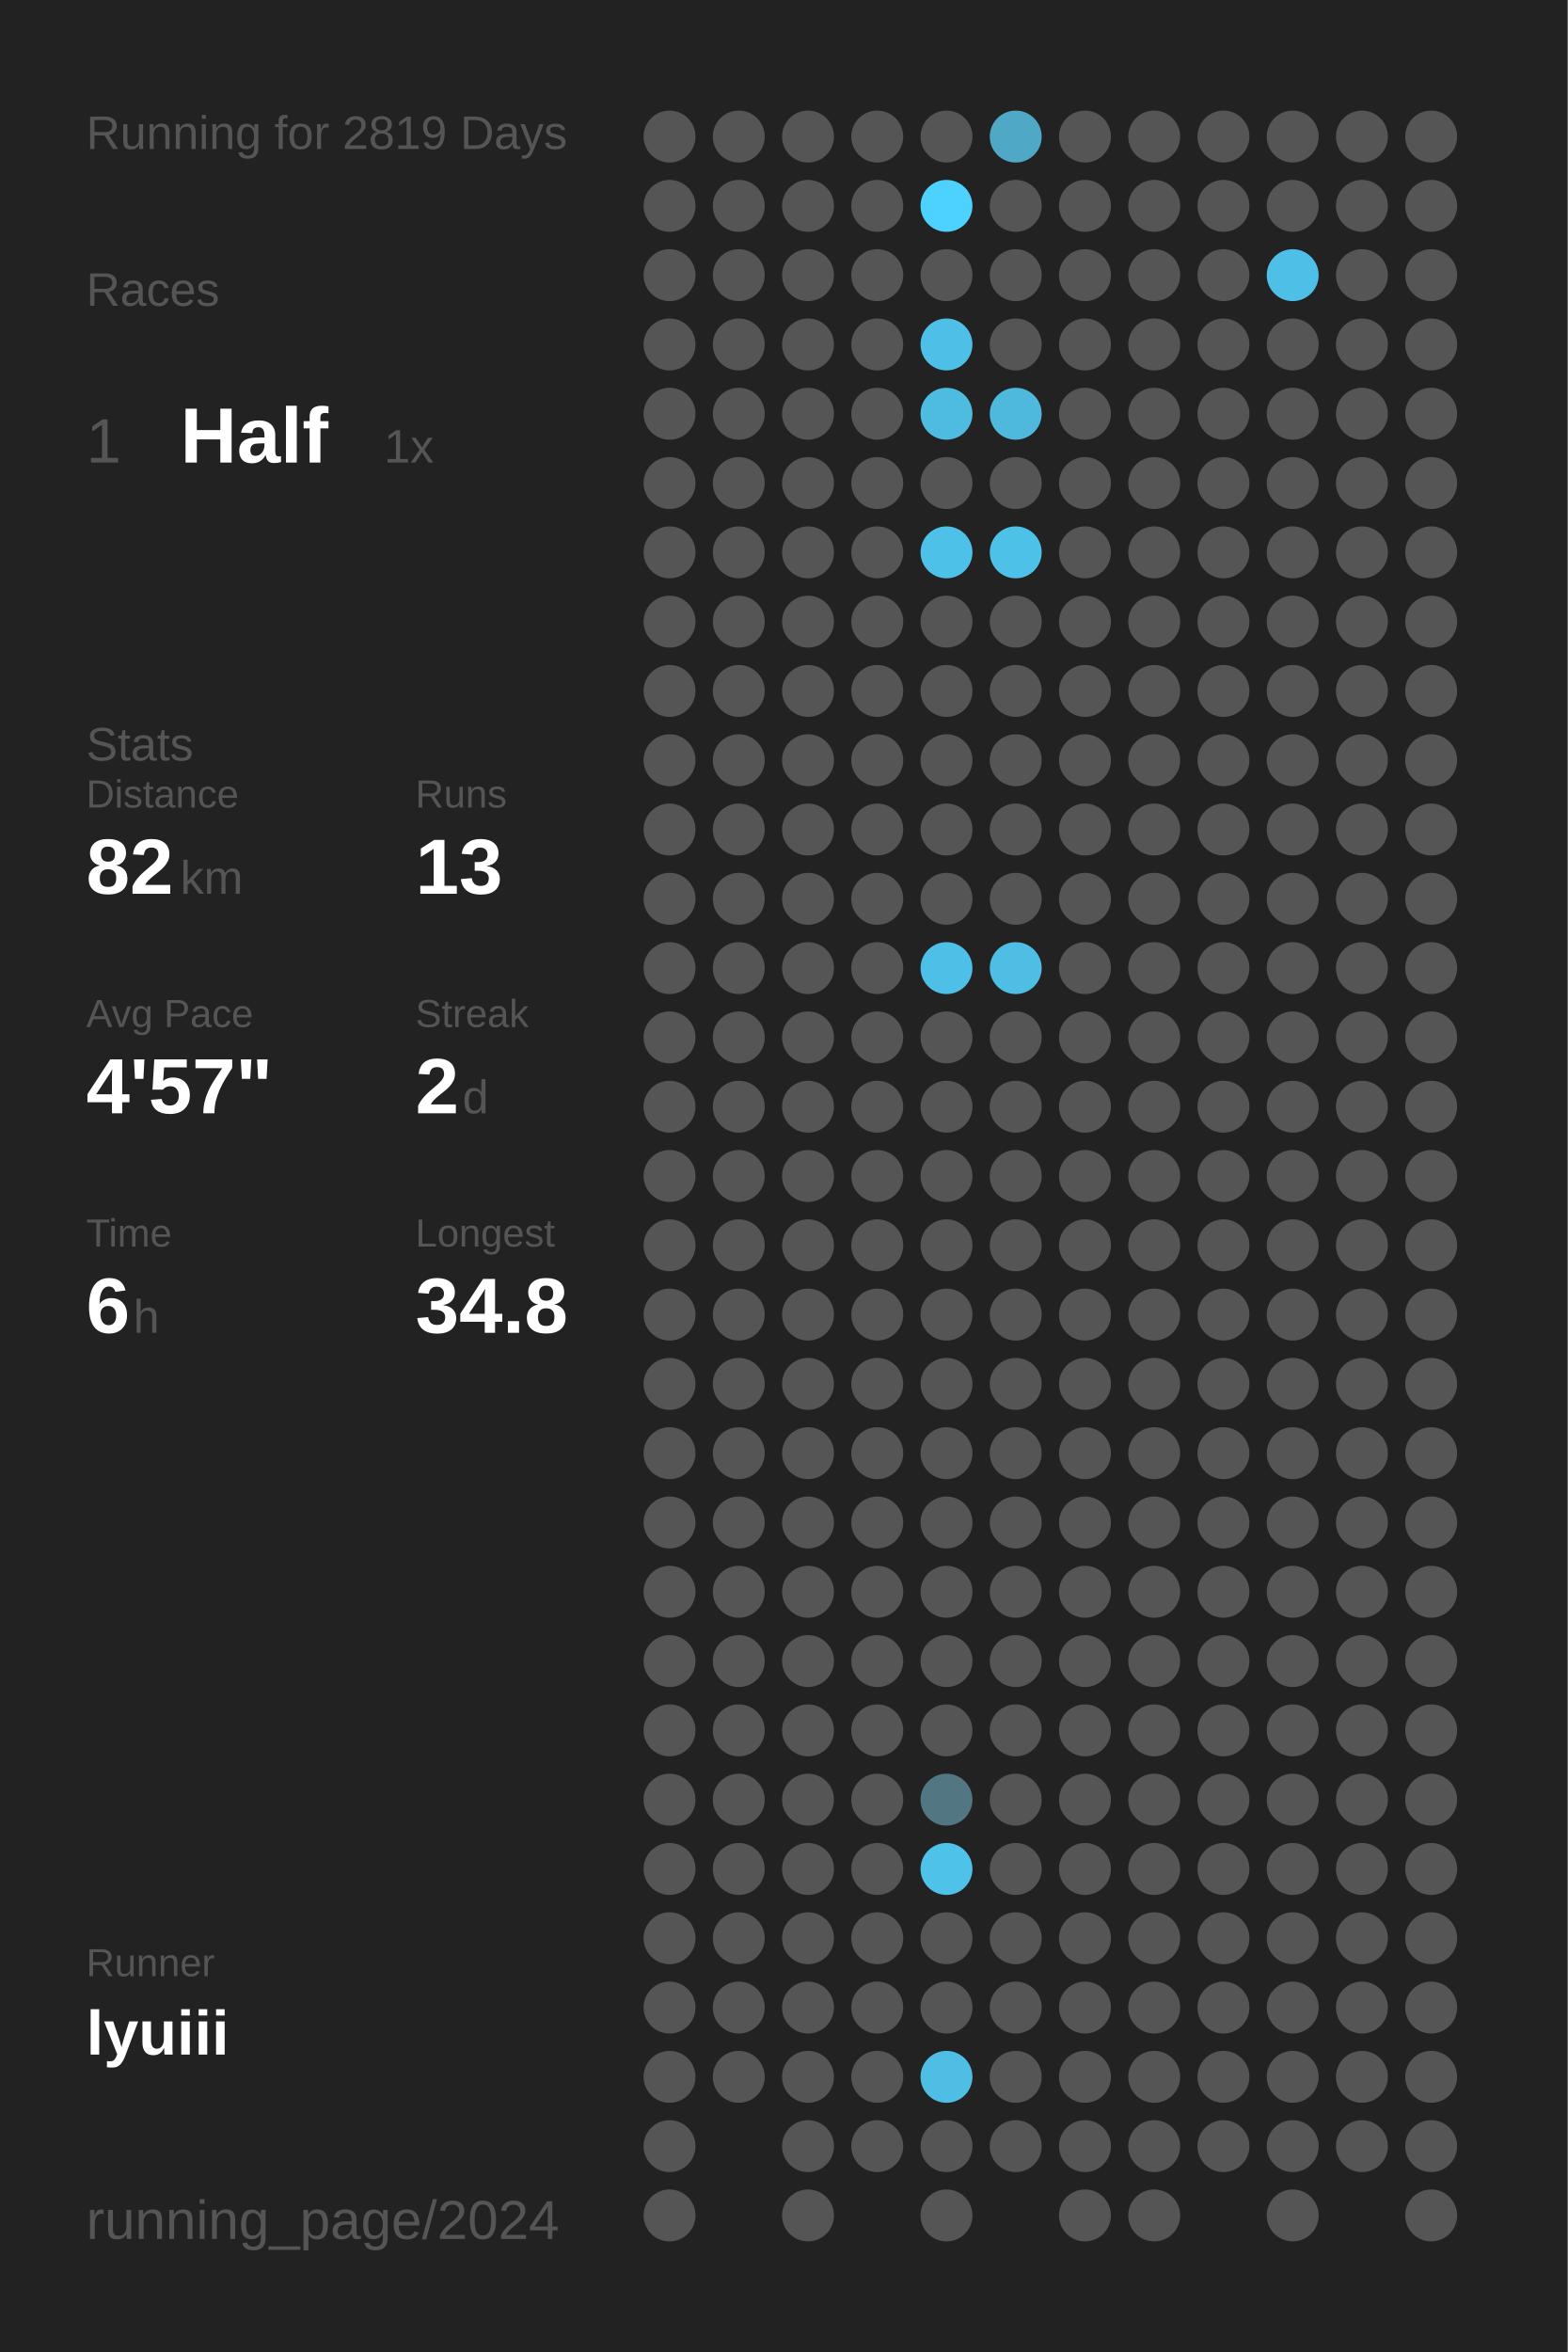
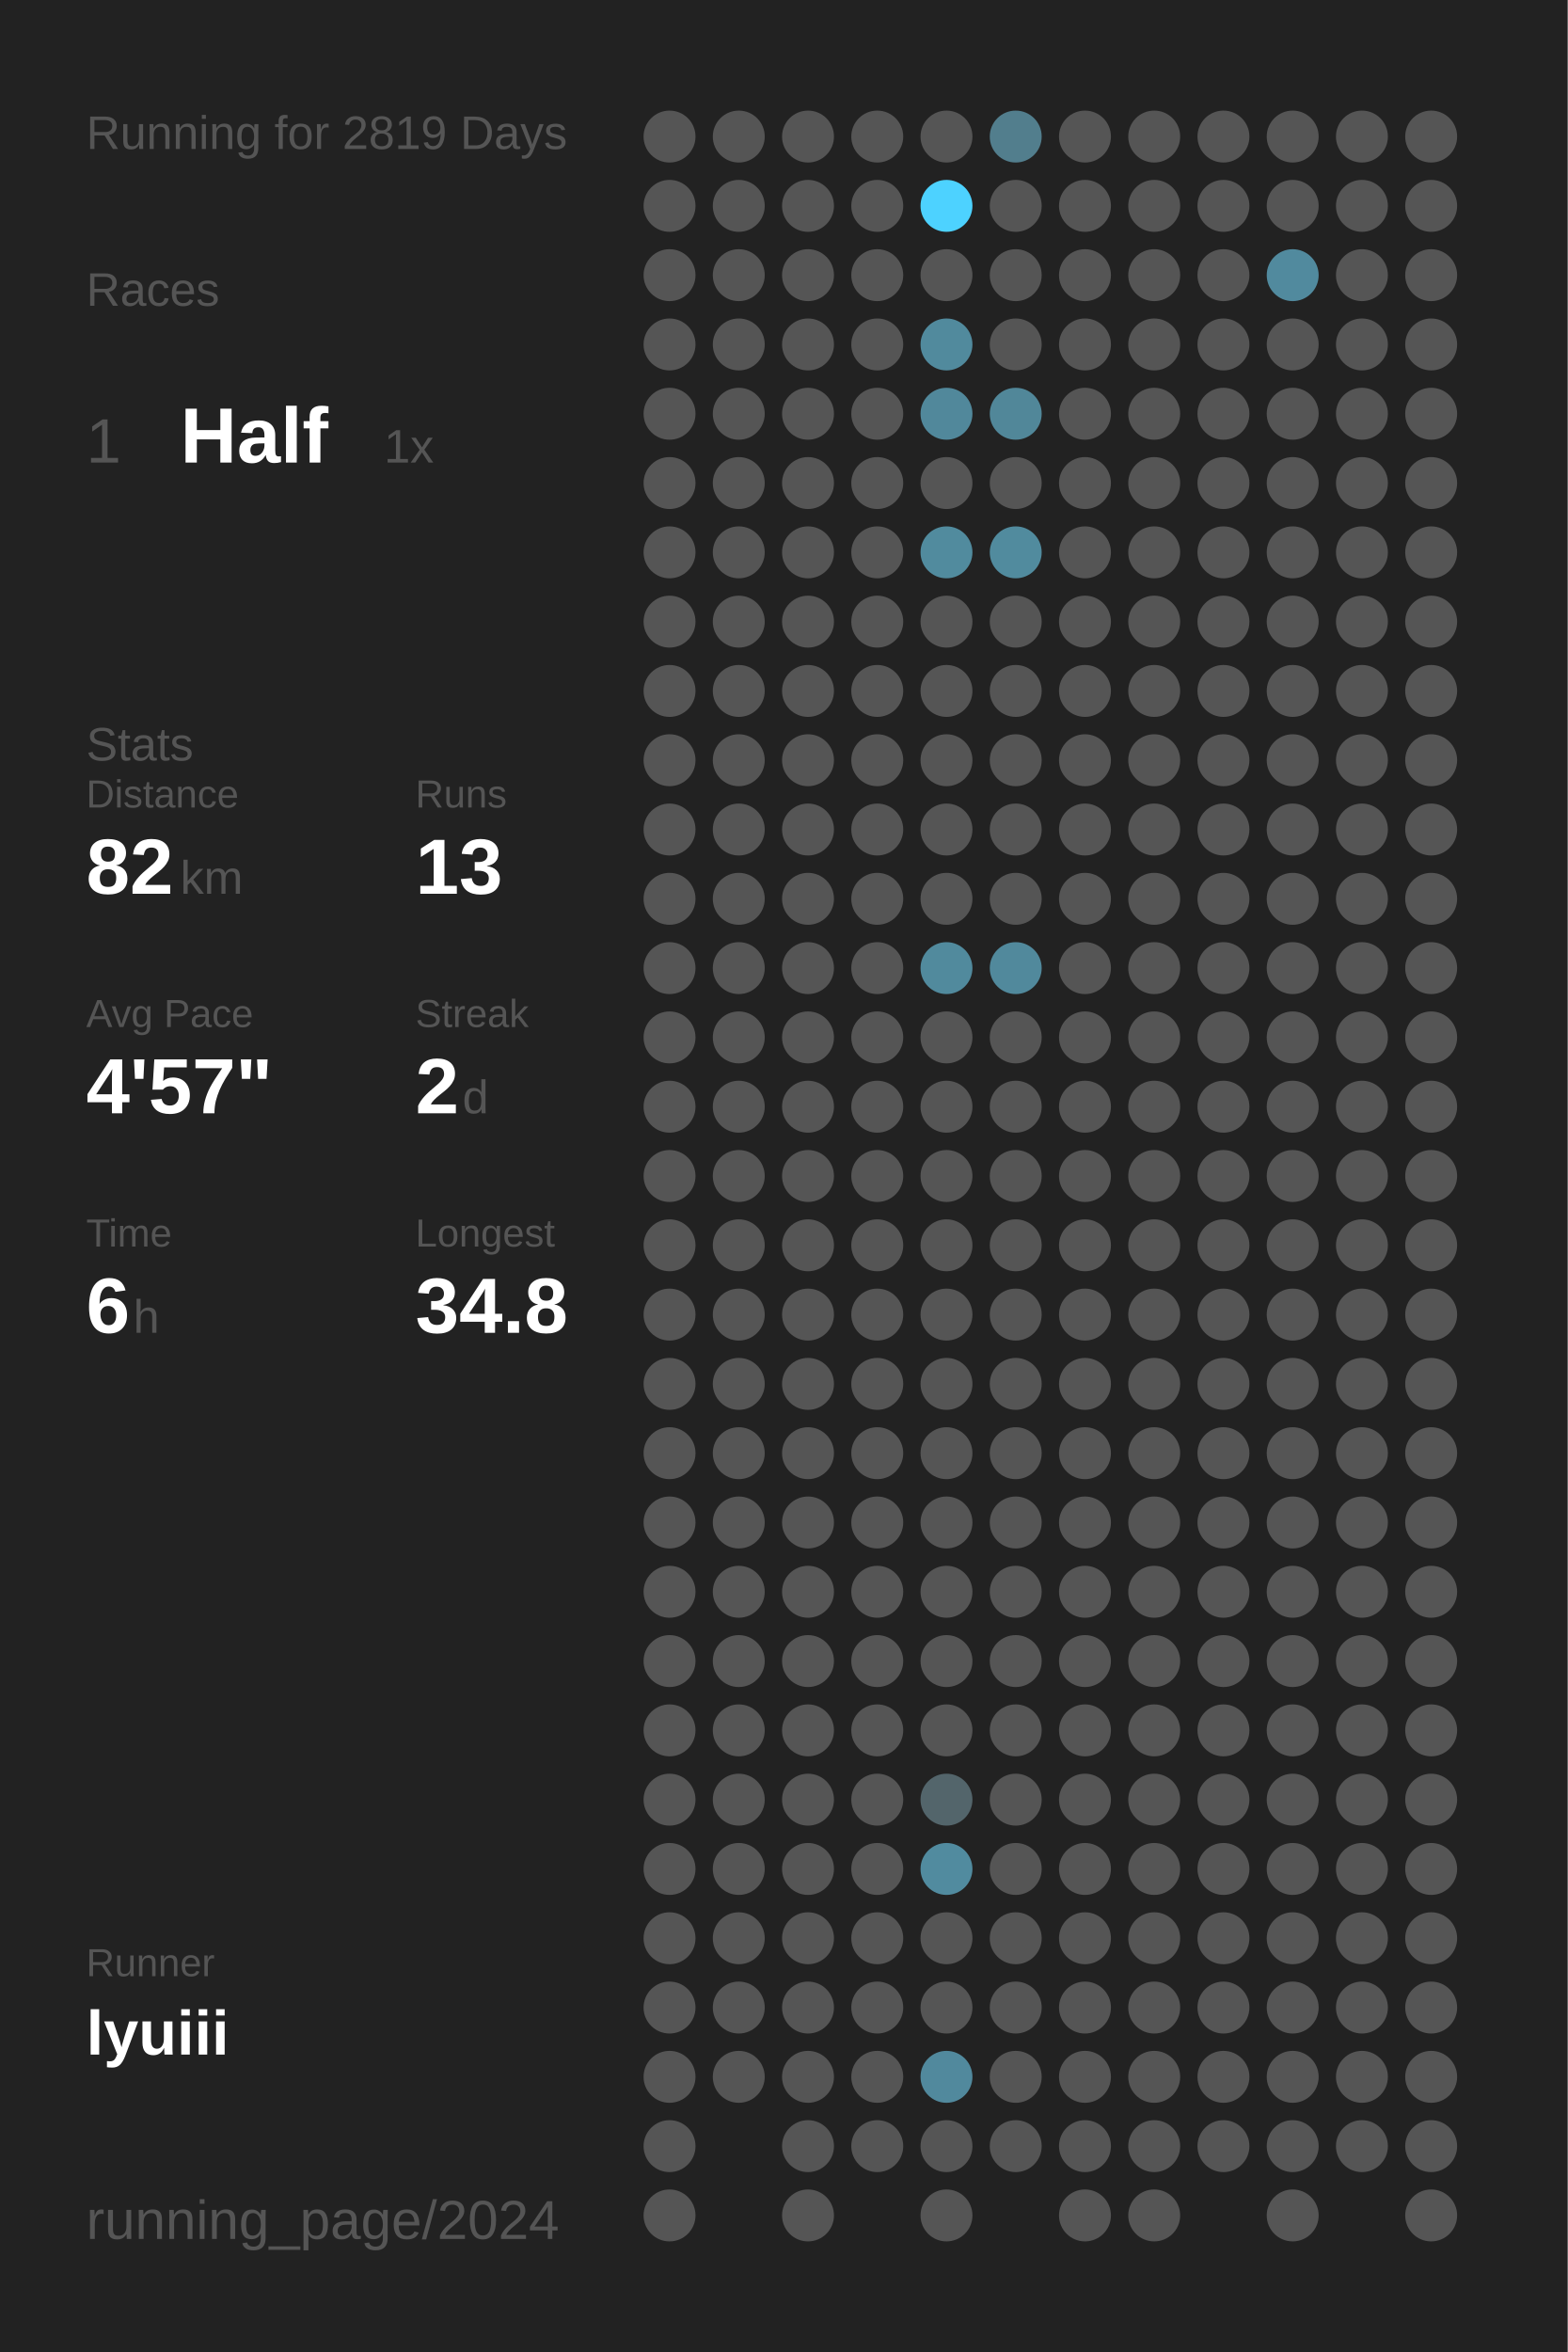
<svg xmlns="http://www.w3.org/2000/svg" baseProfile="full" height="300mm" version="1.1" viewBox="0,0,200,300" width="200mm">
  <defs />
  <rect fill="#222222" height="300" width="200" x="0" y="0" />
  <text fill="#555555" style="font-size:6px; font-family:Arial;" x="11" y="19">Running for 2819 Days</text>
  <text fill="#555555" style="font-size:6px; font-family:Arial;" x="11" y="39">Races</text>
  <text fill="#555555" style="font-size:8px; font-family:Arial;" x="11" y="59">1</text>
  <text fill="#FFFFFF" style="font-size:10px; font-family:Arial; font-weight:bold;" x="23" y="59">Half</text>
  <text fill="#555555" style="font-size:6px; font-family:Arial;" x="49" y="59">1x</text>
  <text fill="#555555" style="font-size:6px; font-family:Arial;" x="11" y="97">Stats</text>
  <text fill="#555555" style="font-size:5px; font-family:Arial;" x="11" y="103">Distance</text>
  <text fill="#FFFFFF" style="font-size:10px; font-family:Arial; font-weight:bold;" x="11" y="114">82</text>
  <text fill="#555555" style="font-size:6px; font-family:Arial;" x="23" y="114">km</text>
  <text fill="#555555" style="font-size:5px; font-family:Arial;" x="53" y="103">Runs</text>
  <text fill="#FFFFFF" style="font-size:10px; font-family:Arial; font-weight:bold;" x="53" y="114">13</text>
  <text fill="#555555" style="font-size:5px; font-family:Arial;" x="11" y="131">Avg Pace</text>
  <text fill="#FFFFFF" style="font-size:10px; font-family:Arial; font-weight:bold;" x="11" y="142">4'57"</text>
  <text fill="#555555" style="font-size:5px; font-family:Arial;" x="53" y="131">Streak</text>
  <text fill="#FFFFFF" style="font-size:10px; font-family:Arial; font-weight:bold;" x="53" y="142">2</text>
  <text fill="#555555" style="font-size:6px; font-family:Arial;" x="59" y="142">d</text>
  <text fill="#555555" style="font-size:5px; font-family:Arial;" x="11" y="159">Time</text>
  <text fill="#FFFFFF" style="font-size:10px; font-family:Arial; font-weight:bold;" x="11" y="170">6</text>
  <text fill="#555555" style="font-size:6px; font-family:Arial;" x="17" y="170">h</text>
  <text fill="#555555" style="font-size:5px; font-family:Arial;" x="53" y="159">Longest</text>
  <text fill="#FFFFFF" style="font-size:10px; font-family:Arial; font-weight:bold;" x="53" y="170">34.8</text>
  <text fill="#555555" style="font-size:5px; font-family:Arial;" x="11" y="252.065">Runner</text>
  <text fill="#FFFFFF" style="font-size:8px; font-family:Arial; font-weight:bold;" x="11" y="262.065">lyuiii</text>
  <text fill="#555555" style="font-size:7px; font-family:Arial;" x="11" y="285.581">running_page/2024</text>
  <circle cx="85.417" cy="17.419" fill="#555555" r="3.312" />
  <circle cx="85.417" cy="26.258" fill="#555555" r="3.312" />
  <circle cx="85.417" cy="35.097" fill="#555555" r="3.312" />
  <circle cx="85.417" cy="43.935" fill="#555555" r="3.312" />
  <circle cx="85.417" cy="52.774" fill="#555555" r="3.312" />
  <circle cx="85.417" cy="61.613" fill="#555555" r="3.312" />
  <circle cx="85.417" cy="70.452" fill="#555555" r="3.312" />
  <circle cx="85.417" cy="79.29" fill="#555555" r="3.312" />
  <circle cx="85.417" cy="88.129" fill="#555555" r="3.312" />
  <circle cx="85.417" cy="96.968" fill="#555555" r="3.312" />
  <circle cx="85.417" cy="105.806" fill="#555555" r="3.312" />
  <circle cx="85.417" cy="114.645" fill="#555555" r="3.312" />
  <circle cx="85.417" cy="123.484" fill="#555555" r="3.312" />
  <circle cx="85.417" cy="132.323" fill="#555555" r="3.312" />
  <circle cx="85.417" cy="141.161" fill="#555555" r="3.312" />
  <circle cx="85.417" cy="150" fill="#555555" r="3.312" />
  <circle cx="85.417" cy="158.839" fill="#555555" r="3.312" />
  <circle cx="85.417" cy="167.677" fill="#555555" r="3.312" />
  <circle cx="85.417" cy="176.516" fill="#555555" r="3.312" />
  <circle cx="85.417" cy="185.355" fill="#555555" r="3.312" />
  <circle cx="85.417" cy="194.194" fill="#555555" r="3.312" />
  <circle cx="85.417" cy="203.032" fill="#555555" r="3.312" />
  <circle cx="85.417" cy="211.871" fill="#555555" r="3.312" />
  <circle cx="85.417" cy="220.71" fill="#555555" r="3.312" />
  <circle cx="85.417" cy="229.548" fill="#555555" r="3.312" />
  <circle cx="85.417" cy="238.387" fill="#555555" r="3.312" />
  <circle cx="85.417" cy="247.226" fill="#555555" r="3.312" />
  <circle cx="85.417" cy="256.065" fill="#555555" r="3.312" />
  <circle cx="85.417" cy="264.903" fill="#555555" r="3.312" />
  <circle cx="85.417" cy="273.742" fill="#555555" r="3.312" />
  <circle cx="85.417" cy="282.581" fill="#555555" r="3.312" />
  <circle cx="94.25" cy="17.419" fill="#555555" r="3.312" />
  <circle cx="94.25" cy="26.258" fill="#555555" r="3.312" />
  <circle cx="94.25" cy="35.097" fill="#555555" r="3.312" />
  <circle cx="94.25" cy="43.935" fill="#555555" r="3.312" />
  <circle cx="94.25" cy="52.774" fill="#555555" r="3.312" />
  <circle cx="94.25" cy="61.613" fill="#555555" r="3.312" />
  <circle cx="94.25" cy="70.452" fill="#555555" r="3.312" />
  <circle cx="94.25" cy="79.29" fill="#555555" r="3.312" />
  <circle cx="94.25" cy="88.129" fill="#555555" r="3.312" />
  <circle cx="94.25" cy="96.968" fill="#555555" r="3.312" />
  <circle cx="94.25" cy="105.806" fill="#555555" r="3.312" />
  <circle cx="94.25" cy="114.645" fill="#555555" r="3.312" />
  <circle cx="94.25" cy="123.484" fill="#555555" r="3.312" />
  <circle cx="94.25" cy="132.323" fill="#555555" r="3.312" />
  <circle cx="94.25" cy="141.161" fill="#555555" r="3.312" />
  <circle cx="94.25" cy="150" fill="#555555" r="3.312" />
  <circle cx="94.25" cy="158.839" fill="#555555" r="3.312" />
  <circle cx="94.25" cy="167.677" fill="#555555" r="3.312" />
  <circle cx="94.25" cy="176.516" fill="#555555" r="3.312" />
  <circle cx="94.25" cy="185.355" fill="#555555" r="3.312" />
  <circle cx="94.25" cy="194.194" fill="#555555" r="3.312" />
  <circle cx="94.25" cy="203.032" fill="#555555" r="3.312" />
  <circle cx="94.25" cy="211.871" fill="#555555" r="3.312" />
  <circle cx="94.25" cy="220.71" fill="#555555" r="3.312" />
  <circle cx="94.25" cy="229.548" fill="#555555" r="3.312" />
  <circle cx="94.25" cy="238.387" fill="#555555" r="3.312" />
  <circle cx="94.25" cy="247.226" fill="#555555" r="3.312" />
  <circle cx="94.25" cy="256.065" fill="#555555" r="3.312" />
  <circle cx="94.25" cy="264.903" fill="#555555" r="3.312" />
  <circle cx="103.083" cy="17.419" fill="#555555" r="3.312" />
  <circle cx="103.083" cy="26.258" fill="#555555" r="3.312" />
  <circle cx="103.083" cy="35.097" fill="#555555" r="3.312" />
  <circle cx="103.083" cy="43.935" fill="#555555" r="3.312" />
  <circle cx="103.083" cy="52.774" fill="#555555" r="3.312" />
  <circle cx="103.083" cy="61.613" fill="#555555" r="3.312" />
  <circle cx="103.083" cy="70.452" fill="#555555" r="3.312" />
  <circle cx="103.083" cy="79.29" fill="#555555" r="3.312" />
  <circle cx="103.083" cy="88.129" fill="#555555" r="3.312" />
  <circle cx="103.083" cy="96.968" fill="#555555" r="3.312" />
  <circle cx="103.083" cy="105.806" fill="#555555" r="3.312" />
  <circle cx="103.083" cy="114.645" fill="#555555" r="3.312" />
  <circle cx="103.083" cy="123.484" fill="#555555" r="3.312" />
  <circle cx="103.083" cy="132.323" fill="#555555" r="3.312" />
  <circle cx="103.083" cy="141.161" fill="#555555" r="3.312" />
  <circle cx="103.083" cy="150" fill="#555555" r="3.312" />
  <circle cx="103.083" cy="158.839" fill="#555555" r="3.312" />
  <circle cx="103.083" cy="167.677" fill="#555555" r="3.312" />
  <circle cx="103.083" cy="176.516" fill="#555555" r="3.312" />
  <circle cx="103.083" cy="185.355" fill="#555555" r="3.312" />
  <circle cx="103.083" cy="194.194" fill="#555555" r="3.312" />
  <circle cx="103.083" cy="203.032" fill="#555555" r="3.312" />
  <circle cx="103.083" cy="211.871" fill="#555555" r="3.312" />
  <circle cx="103.083" cy="220.71" fill="#555555" r="3.312" />
  <circle cx="103.083" cy="229.548" fill="#555555" r="3.312" />
  <circle cx="103.083" cy="238.387" fill="#555555" r="3.312" />
  <circle cx="103.083" cy="247.226" fill="#555555" r="3.312" />
  <circle cx="103.083" cy="256.065" fill="#555555" r="3.312" />
  <circle cx="103.083" cy="264.903" fill="#555555" r="3.312" />
  <circle cx="103.083" cy="273.742" fill="#555555" r="3.312" />
  <circle cx="103.083" cy="282.581" fill="#555555" r="3.312" />
  <circle cx="111.917" cy="17.419" fill="#555555" r="3.312" />
  <circle cx="111.917" cy="26.258" fill="#555555" r="3.312" />
  <circle cx="111.917" cy="35.097" fill="#555555" r="3.312" />
  <circle cx="111.917" cy="43.935" fill="#555555" r="3.312" />
  <circle cx="111.917" cy="52.774" fill="#555555" r="3.312" />
  <circle cx="111.917" cy="61.613" fill="#555555" r="3.312" />
  <circle cx="111.917" cy="70.452" fill="#555555" r="3.312" />
  <circle cx="111.917" cy="79.29" fill="#555555" r="3.312" />
  <circle cx="111.917" cy="88.129" fill="#555555" r="3.312" />
  <circle cx="111.917" cy="96.968" fill="#555555" r="3.312" />
  <circle cx="111.917" cy="105.806" fill="#555555" r="3.312" />
  <circle cx="111.917" cy="114.645" fill="#555555" r="3.312" />
  <circle cx="111.917" cy="123.484" fill="#555555" r="3.312" />
  <circle cx="111.917" cy="132.323" fill="#555555" r="3.312" />
  <circle cx="111.917" cy="141.161" fill="#555555" r="3.312" />
  <circle cx="111.917" cy="150" fill="#555555" r="3.312" />
  <circle cx="111.917" cy="158.839" fill="#555555" r="3.312" />
  <circle cx="111.917" cy="167.677" fill="#555555" r="3.312" />
  <circle cx="111.917" cy="176.516" fill="#555555" r="3.312" />
  <circle cx="111.917" cy="185.355" fill="#555555" r="3.312" />
  <circle cx="111.917" cy="194.194" fill="#555555" r="3.312" />
  <circle cx="111.917" cy="203.032" fill="#555555" r="3.312" />
  <circle cx="111.917" cy="211.871" fill="#555555" r="3.312" />
  <circle cx="111.917" cy="220.71" fill="#555555" r="3.312" />
  <circle cx="111.917" cy="229.548" fill="#555555" r="3.312" />
  <circle cx="111.917" cy="238.387" fill="#555555" r="3.312" />
  <circle cx="111.917" cy="247.226" fill="#555555" r="3.312" />
  <circle cx="111.917" cy="256.065" fill="#555555" r="3.312" />
  <circle cx="111.917" cy="264.903" fill="#555555" r="3.312" />
  <circle cx="111.917" cy="273.742" fill="#555555" r="3.312" />
  <circle cx="120.75" cy="17.419" fill="#555555" r="3.312" />
  <circle cx="120.75" cy="26.258" fill="#4DD2FF" r="3.312" />
  <circle cx="120.75" cy="35.097" fill="#555555" r="3.312" />
-   <circle cx="120.75" cy="43.935" fill="#4ebfe6" r="3.312" />
-   <circle cx="120.75" cy="52.774" fill="#4ebce1" r="3.312" />
+   <circle cx="120.75" cy="43.935" fill="#518a9d" r="3.312" />
+   <circle cx="120.75" cy="52.774" fill="#51889b" r="3.312" />
  <circle cx="120.75" cy="61.613" fill="#555555" r="3.312" />
-   <circle cx="120.75" cy="70.452" fill="#4ec1e8" r="3.312" />
+   <circle cx="120.75" cy="70.452" fill="#518b9e" r="3.312" />
  <circle cx="120.75" cy="79.29" fill="#555555" r="3.312" />
  <circle cx="120.75" cy="88.129" fill="#555555" r="3.312" />
  <circle cx="120.75" cy="96.968" fill="#555555" r="3.312" />
  <circle cx="120.75" cy="105.806" fill="#555555" r="3.312" />
  <circle cx="120.75" cy="114.645" fill="#555555" r="3.312" />
-   <circle cx="120.75" cy="123.484" fill="#4ebfe6" r="3.312" />
+   <circle cx="120.75" cy="123.484" fill="#518a9d" r="3.312" />
  <circle cx="120.75" cy="132.323" fill="#555555" r="3.312" />
  <circle cx="120.75" cy="141.161" fill="#555555" r="3.312" />
  <circle cx="120.75" cy="150" fill="#555555" r="3.312" />
  <circle cx="120.75" cy="158.839" fill="#555555" r="3.312" />
  <circle cx="120.75" cy="167.677" fill="#555555" r="3.312" />
  <circle cx="120.75" cy="176.516" fill="#555555" r="3.312" />
  <circle cx="120.75" cy="185.355" fill="#555555" r="3.312" />
  <circle cx="120.75" cy="194.194" fill="#555555" r="3.312" />
  <circle cx="120.75" cy="203.032" fill="#555555" r="3.312" />
  <circle cx="120.75" cy="211.871" fill="#555555" r="3.312" />
  <circle cx="120.75" cy="220.71" fill="#555555" r="3.312" />
-   <circle cx="120.75" cy="229.548" fill="#527682" r="3.312" />
-   <circle cx="120.75" cy="238.387" fill="#4ec2e9" r="3.312" />
+   <circle cx="120.75" cy="229.548" fill="#53656b" r="3.312" />
+   <circle cx="120.75" cy="238.387" fill="#518b9f" r="3.312" />
  <circle cx="120.75" cy="247.226" fill="#555555" r="3.312" />
  <circle cx="120.75" cy="256.065" fill="#555555" r="3.312" />
-   <circle cx="120.75" cy="264.903" fill="#4ebee5" r="3.312" />
+   <circle cx="120.75" cy="264.903" fill="#51899d" r="3.312" />
  <circle cx="120.75" cy="273.742" fill="#555555" r="3.312" />
  <circle cx="120.75" cy="282.581" fill="#555555" r="3.312" />
-   <circle cx="129.583" cy="17.419" fill="#4fa8c6" r="3.312" />
+   <circle cx="129.583" cy="17.419" fill="#527e8d" r="3.312" />
  <circle cx="129.583" cy="26.258" fill="#555555" r="3.312" />
  <circle cx="129.583" cy="35.097" fill="#555555" r="3.312" />
  <circle cx="129.583" cy="43.935" fill="#555555" r="3.312" />
-   <circle cx="129.583" cy="52.774" fill="#4eb9dd" r="3.312" />
+   <circle cx="129.583" cy="52.774" fill="#518799" r="3.312" />
  <circle cx="129.583" cy="61.613" fill="#555555" r="3.312" />
-   <circle cx="129.583" cy="70.452" fill="#4ec1e8" r="3.312" />
+   <circle cx="129.583" cy="70.452" fill="#518b9e" r="3.312" />
  <circle cx="129.583" cy="79.29" fill="#555555" r="3.312" />
  <circle cx="129.583" cy="88.129" fill="#555555" r="3.312" />
  <circle cx="129.583" cy="96.968" fill="#555555" r="3.312" />
  <circle cx="129.583" cy="105.806" fill="#555555" r="3.312" />
  <circle cx="129.583" cy="114.645" fill="#555555" r="3.312" />
-   <circle cx="129.583" cy="123.484" fill="#4ebee4" r="3.312" />
+   <circle cx="129.583" cy="123.484" fill="#51899c" r="3.312" />
  <circle cx="129.583" cy="132.323" fill="#555555" r="3.312" />
  <circle cx="129.583" cy="141.161" fill="#555555" r="3.312" />
  <circle cx="129.583" cy="150" fill="#555555" r="3.312" />
  <circle cx="129.583" cy="158.839" fill="#555555" r="3.312" />
  <circle cx="129.583" cy="167.677" fill="#555555" r="3.312" />
  <circle cx="129.583" cy="176.516" fill="#555555" r="3.312" />
  <circle cx="129.583" cy="185.355" fill="#555555" r="3.312" />
  <circle cx="129.583" cy="194.194" fill="#555555" r="3.312" />
  <circle cx="129.583" cy="203.032" fill="#555555" r="3.312" />
  <circle cx="129.583" cy="211.871" fill="#555555" r="3.312" />
  <circle cx="129.583" cy="220.71" fill="#555555" r="3.312" />
  <circle cx="129.583" cy="229.548" fill="#555555" r="3.312" />
  <circle cx="129.583" cy="238.387" fill="#555555" r="3.312" />
  <circle cx="129.583" cy="247.226" fill="#555555" r="3.312" />
  <circle cx="129.583" cy="256.065" fill="#555555" r="3.312" />
  <circle cx="129.583" cy="264.903" fill="#555555" r="3.312" />
  <circle cx="129.583" cy="273.742" fill="#555555" r="3.312" />
  <circle cx="138.417" cy="17.419" fill="#555555" r="3.312" />
  <circle cx="138.417" cy="26.258" fill="#555555" r="3.312" />
  <circle cx="138.417" cy="35.097" fill="#555555" r="3.312" />
  <circle cx="138.417" cy="43.935" fill="#555555" r="3.312" />
  <circle cx="138.417" cy="52.774" fill="#555555" r="3.312" />
  <circle cx="138.417" cy="61.613" fill="#555555" r="3.312" />
  <circle cx="138.417" cy="70.452" fill="#555555" r="3.312" />
  <circle cx="138.417" cy="79.29" fill="#555555" r="3.312" />
  <circle cx="138.417" cy="88.129" fill="#555555" r="3.312" />
  <circle cx="138.417" cy="96.968" fill="#555555" r="3.312" />
  <circle cx="138.417" cy="105.806" fill="#555555" r="3.312" />
  <circle cx="138.417" cy="114.645" fill="#555555" r="3.312" />
  <circle cx="138.417" cy="123.484" fill="#555555" r="3.312" />
  <circle cx="138.417" cy="132.323" fill="#555555" r="3.312" />
  <circle cx="138.417" cy="141.161" fill="#555555" r="3.312" />
  <circle cx="138.417" cy="150" fill="#555555" r="3.312" />
  <circle cx="138.417" cy="158.839" fill="#555555" r="3.312" />
  <circle cx="138.417" cy="167.677" fill="#555555" r="3.312" />
  <circle cx="138.417" cy="176.516" fill="#555555" r="3.312" />
  <circle cx="138.417" cy="185.355" fill="#555555" r="3.312" />
  <circle cx="138.417" cy="194.194" fill="#555555" r="3.312" />
  <circle cx="138.417" cy="203.032" fill="#555555" r="3.312" />
  <circle cx="138.417" cy="211.871" fill="#555555" r="3.312" />
  <circle cx="138.417" cy="220.71" fill="#555555" r="3.312" />
  <circle cx="138.417" cy="229.548" fill="#555555" r="3.312" />
  <circle cx="138.417" cy="238.387" fill="#555555" r="3.312" />
  <circle cx="138.417" cy="247.226" fill="#555555" r="3.312" />
  <circle cx="138.417" cy="256.065" fill="#555555" r="3.312" />
  <circle cx="138.417" cy="264.903" fill="#555555" r="3.312" />
  <circle cx="138.417" cy="273.742" fill="#555555" r="3.312" />
  <circle cx="138.417" cy="282.581" fill="#555555" r="3.312" />
  <circle cx="147.25" cy="17.419" fill="#555555" r="3.312" />
  <circle cx="147.25" cy="26.258" fill="#555555" r="3.312" />
  <circle cx="147.25" cy="35.097" fill="#555555" r="3.312" />
  <circle cx="147.25" cy="43.935" fill="#555555" r="3.312" />
  <circle cx="147.25" cy="52.774" fill="#555555" r="3.312" />
  <circle cx="147.25" cy="61.613" fill="#555555" r="3.312" />
  <circle cx="147.25" cy="70.452" fill="#555555" r="3.312" />
  <circle cx="147.25" cy="79.29" fill="#555555" r="3.312" />
  <circle cx="147.25" cy="88.129" fill="#555555" r="3.312" />
  <circle cx="147.25" cy="96.968" fill="#555555" r="3.312" />
  <circle cx="147.25" cy="105.806" fill="#555555" r="3.312" />
  <circle cx="147.25" cy="114.645" fill="#555555" r="3.312" />
  <circle cx="147.25" cy="123.484" fill="#555555" r="3.312" />
  <circle cx="147.25" cy="132.323" fill="#555555" r="3.312" />
  <circle cx="147.25" cy="141.161" fill="#555555" r="3.312" />
  <circle cx="147.25" cy="150" fill="#555555" r="3.312" />
  <circle cx="147.25" cy="158.839" fill="#555555" r="3.312" />
  <circle cx="147.25" cy="167.677" fill="#555555" r="3.312" />
  <circle cx="147.25" cy="176.516" fill="#555555" r="3.312" />
  <circle cx="147.25" cy="185.355" fill="#555555" r="3.312" />
  <circle cx="147.25" cy="194.194" fill="#555555" r="3.312" />
  <circle cx="147.25" cy="203.032" fill="#555555" r="3.312" />
  <circle cx="147.25" cy="211.871" fill="#555555" r="3.312" />
  <circle cx="147.25" cy="220.71" fill="#555555" r="3.312" />
  <circle cx="147.25" cy="229.548" fill="#555555" r="3.312" />
  <circle cx="147.25" cy="238.387" fill="#555555" r="3.312" />
  <circle cx="147.25" cy="247.226" fill="#555555" r="3.312" />
  <circle cx="147.25" cy="256.065" fill="#555555" r="3.312" />
  <circle cx="147.25" cy="264.903" fill="#555555" r="3.312" />
  <circle cx="147.25" cy="273.742" fill="#555555" r="3.312" />
  <circle cx="147.25" cy="282.581" fill="#555555" r="3.312" />
  <circle cx="156.083" cy="17.419" fill="#555555" r="3.312" />
  <circle cx="156.083" cy="26.258" fill="#555555" r="3.312" />
  <circle cx="156.083" cy="35.097" fill="#555555" r="3.312" />
  <circle cx="156.083" cy="43.935" fill="#555555" r="3.312" />
  <circle cx="156.083" cy="52.774" fill="#555555" r="3.312" />
  <circle cx="156.083" cy="61.613" fill="#555555" r="3.312" />
  <circle cx="156.083" cy="70.452" fill="#555555" r="3.312" />
  <circle cx="156.083" cy="79.29" fill="#555555" r="3.312" />
  <circle cx="156.083" cy="88.129" fill="#555555" r="3.312" />
  <circle cx="156.083" cy="96.968" fill="#555555" r="3.312" />
  <circle cx="156.083" cy="105.806" fill="#555555" r="3.312" />
  <circle cx="156.083" cy="114.645" fill="#555555" r="3.312" />
  <circle cx="156.083" cy="123.484" fill="#555555" r="3.312" />
  <circle cx="156.083" cy="132.323" fill="#555555" r="3.312" />
  <circle cx="156.083" cy="141.161" fill="#555555" r="3.312" />
  <circle cx="156.083" cy="150" fill="#555555" r="3.312" />
  <circle cx="156.083" cy="158.839" fill="#555555" r="3.312" />
  <circle cx="156.083" cy="167.677" fill="#555555" r="3.312" />
  <circle cx="156.083" cy="176.516" fill="#555555" r="3.312" />
  <circle cx="156.083" cy="185.355" fill="#555555" r="3.312" />
  <circle cx="156.083" cy="194.194" fill="#555555" r="3.312" />
  <circle cx="156.083" cy="203.032" fill="#555555" r="3.312" />
  <circle cx="156.083" cy="211.871" fill="#555555" r="3.312" />
  <circle cx="156.083" cy="220.71" fill="#555555" r="3.312" />
  <circle cx="156.083" cy="229.548" fill="#555555" r="3.312" />
  <circle cx="156.083" cy="238.387" fill="#555555" r="3.312" />
  <circle cx="156.083" cy="247.226" fill="#555555" r="3.312" />
  <circle cx="156.083" cy="256.065" fill="#555555" r="3.312" />
  <circle cx="156.083" cy="264.903" fill="#555555" r="3.312" />
  <circle cx="156.083" cy="273.742" fill="#555555" r="3.312" />
  <circle cx="164.917" cy="17.419" fill="#555555" r="3.312" />
  <circle cx="164.917" cy="26.258" fill="#555555" r="3.312" />
-   <circle cx="164.917" cy="35.097" fill="#4ec0e7" r="3.312" />
+   <circle cx="164.917" cy="35.097" fill="#518a9e" r="3.312" />
  <circle cx="164.917" cy="43.935" fill="#555555" r="3.312" />
  <circle cx="164.917" cy="52.774" fill="#555555" r="3.312" />
  <circle cx="164.917" cy="61.613" fill="#555555" r="3.312" />
  <circle cx="164.917" cy="70.452" fill="#555555" r="3.312" />
  <circle cx="164.917" cy="79.29" fill="#555555" r="3.312" />
  <circle cx="164.917" cy="88.129" fill="#555555" r="3.312" />
  <circle cx="164.917" cy="96.968" fill="#555555" r="3.312" />
  <circle cx="164.917" cy="105.806" fill="#555555" r="3.312" />
  <circle cx="164.917" cy="114.645" fill="#555555" r="3.312" />
  <circle cx="164.917" cy="123.484" fill="#555555" r="3.312" />
  <circle cx="164.917" cy="132.323" fill="#555555" r="3.312" />
  <circle cx="164.917" cy="141.161" fill="#555555" r="3.312" />
  <circle cx="164.917" cy="150" fill="#555555" r="3.312" />
  <circle cx="164.917" cy="158.839" fill="#555555" r="3.312" />
  <circle cx="164.917" cy="167.677" fill="#555555" r="3.312" />
  <circle cx="164.917" cy="176.516" fill="#555555" r="3.312" />
  <circle cx="164.917" cy="185.355" fill="#555555" r="3.312" />
  <circle cx="164.917" cy="194.194" fill="#555555" r="3.312" />
  <circle cx="164.917" cy="203.032" fill="#555555" r="3.312" />
  <circle cx="164.917" cy="211.871" fill="#555555" r="3.312" />
  <circle cx="164.917" cy="220.71" fill="#555555" r="3.312" />
  <circle cx="164.917" cy="229.548" fill="#555555" r="3.312" />
  <circle cx="164.917" cy="238.387" fill="#555555" r="3.312" />
  <circle cx="164.917" cy="247.226" fill="#555555" r="3.312" />
  <circle cx="164.917" cy="256.065" fill="#555555" r="3.312" />
  <circle cx="164.917" cy="264.903" fill="#555555" r="3.312" />
  <circle cx="164.917" cy="273.742" fill="#555555" r="3.312" />
  <circle cx="164.917" cy="282.581" fill="#555555" r="3.312" />
  <circle cx="173.75" cy="17.419" fill="#555555" r="3.312" />
  <circle cx="173.75" cy="26.258" fill="#555555" r="3.312" />
  <circle cx="173.75" cy="35.097" fill="#555555" r="3.312" />
  <circle cx="173.75" cy="43.935" fill="#555555" r="3.312" />
  <circle cx="173.75" cy="52.774" fill="#555555" r="3.312" />
  <circle cx="173.75" cy="61.613" fill="#555555" r="3.312" />
  <circle cx="173.75" cy="70.452" fill="#555555" r="3.312" />
  <circle cx="173.75" cy="79.29" fill="#555555" r="3.312" />
  <circle cx="173.75" cy="88.129" fill="#555555" r="3.312" />
  <circle cx="173.75" cy="96.968" fill="#555555" r="3.312" />
  <circle cx="173.75" cy="105.806" fill="#555555" r="3.312" />
  <circle cx="173.75" cy="114.645" fill="#555555" r="3.312" />
  <circle cx="173.75" cy="123.484" fill="#555555" r="3.312" />
  <circle cx="173.75" cy="132.323" fill="#555555" r="3.312" />
  <circle cx="173.75" cy="141.161" fill="#555555" r="3.312" />
  <circle cx="173.75" cy="150" fill="#555555" r="3.312" />
  <circle cx="173.75" cy="158.839" fill="#555555" r="3.312" />
  <circle cx="173.75" cy="167.677" fill="#555555" r="3.312" />
  <circle cx="173.75" cy="176.516" fill="#555555" r="3.312" />
  <circle cx="173.75" cy="185.355" fill="#555555" r="3.312" />
  <circle cx="173.75" cy="194.194" fill="#555555" r="3.312" />
  <circle cx="173.75" cy="203.032" fill="#555555" r="3.312" />
  <circle cx="173.75" cy="211.871" fill="#555555" r="3.312" />
  <circle cx="173.75" cy="220.71" fill="#555555" r="3.312" />
  <circle cx="173.75" cy="229.548" fill="#555555" r="3.312" />
  <circle cx="173.75" cy="238.387" fill="#555555" r="3.312" />
  <circle cx="173.75" cy="247.226" fill="#555555" r="3.312" />
  <circle cx="173.75" cy="256.065" fill="#555555" r="3.312" />
  <circle cx="173.75" cy="264.903" fill="#555555" r="3.312" />
  <circle cx="173.75" cy="273.742" fill="#555555" r="3.312" />
  <circle cx="182.583" cy="17.419" fill="#555555" r="3.312" />
  <circle cx="182.583" cy="26.258" fill="#555555" r="3.312" />
  <circle cx="182.583" cy="35.097" fill="#555555" r="3.312" />
  <circle cx="182.583" cy="43.935" fill="#555555" r="3.312" />
  <circle cx="182.583" cy="52.774" fill="#555555" r="3.312" />
  <circle cx="182.583" cy="61.613" fill="#555555" r="3.312" />
  <circle cx="182.583" cy="70.452" fill="#555555" r="3.312" />
  <circle cx="182.583" cy="79.29" fill="#555555" r="3.312" />
  <circle cx="182.583" cy="88.129" fill="#555555" r="3.312" />
  <circle cx="182.583" cy="96.968" fill="#555555" r="3.312" />
  <circle cx="182.583" cy="105.806" fill="#555555" r="3.312" />
  <circle cx="182.583" cy="114.645" fill="#555555" r="3.312" />
  <circle cx="182.583" cy="123.484" fill="#555555" r="3.312" />
  <circle cx="182.583" cy="132.323" fill="#555555" r="3.312" />
  <circle cx="182.583" cy="141.161" fill="#555555" r="3.312" />
  <circle cx="182.583" cy="150" fill="#555555" r="3.312" />
  <circle cx="182.583" cy="158.839" fill="#555555" r="3.312" />
  <circle cx="182.583" cy="167.677" fill="#555555" r="3.312" />
  <circle cx="182.583" cy="176.516" fill="#555555" r="3.312" />
  <circle cx="182.583" cy="185.355" fill="#555555" r="3.312" />
  <circle cx="182.583" cy="194.194" fill="#555555" r="3.312" />
  <circle cx="182.583" cy="203.032" fill="#555555" r="3.312" />
  <circle cx="182.583" cy="211.871" fill="#555555" r="3.312" />
  <circle cx="182.583" cy="220.71" fill="#555555" r="3.312" />
  <circle cx="182.583" cy="229.548" fill="#555555" r="3.312" />
  <circle cx="182.583" cy="238.387" fill="#555555" r="3.312" />
  <circle cx="182.583" cy="247.226" fill="#555555" r="3.312" />
  <circle cx="182.583" cy="256.065" fill="#555555" r="3.312" />
  <circle cx="182.583" cy="264.903" fill="#555555" r="3.312" />
  <circle cx="182.583" cy="273.742" fill="#555555" r="3.312" />
  <circle cx="182.583" cy="282.581" fill="#555555" r="3.312" />
</svg>
